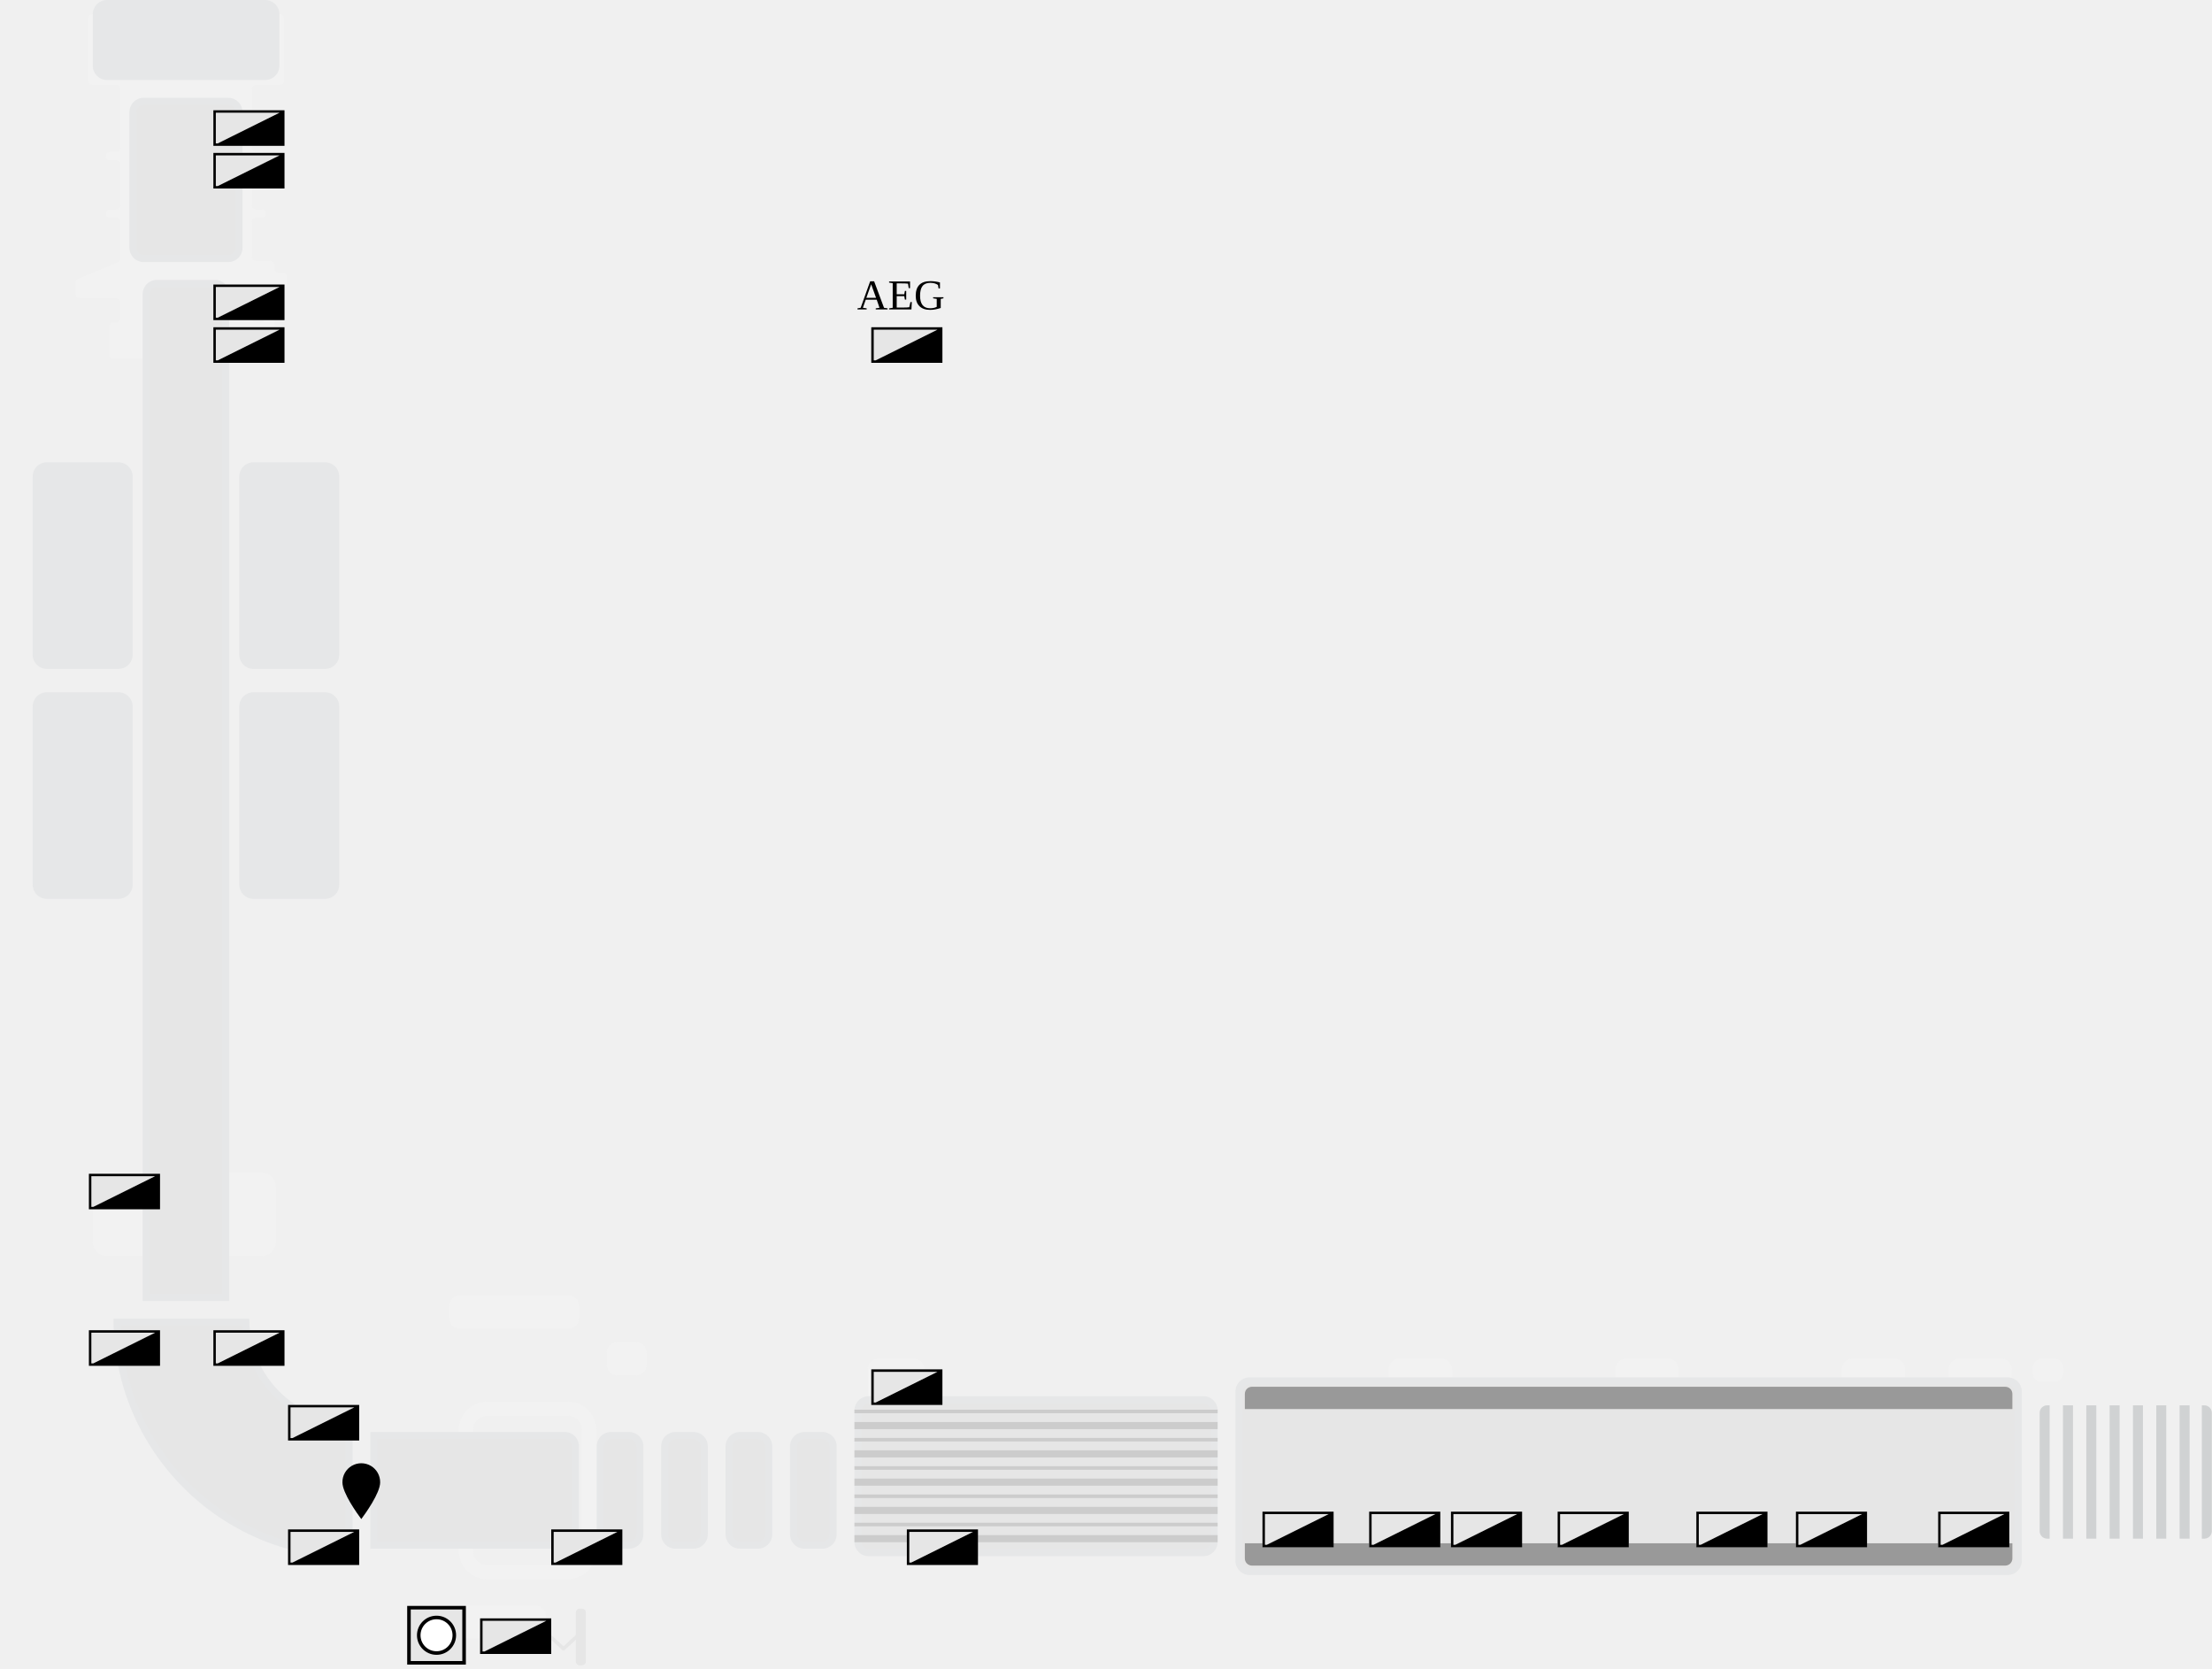
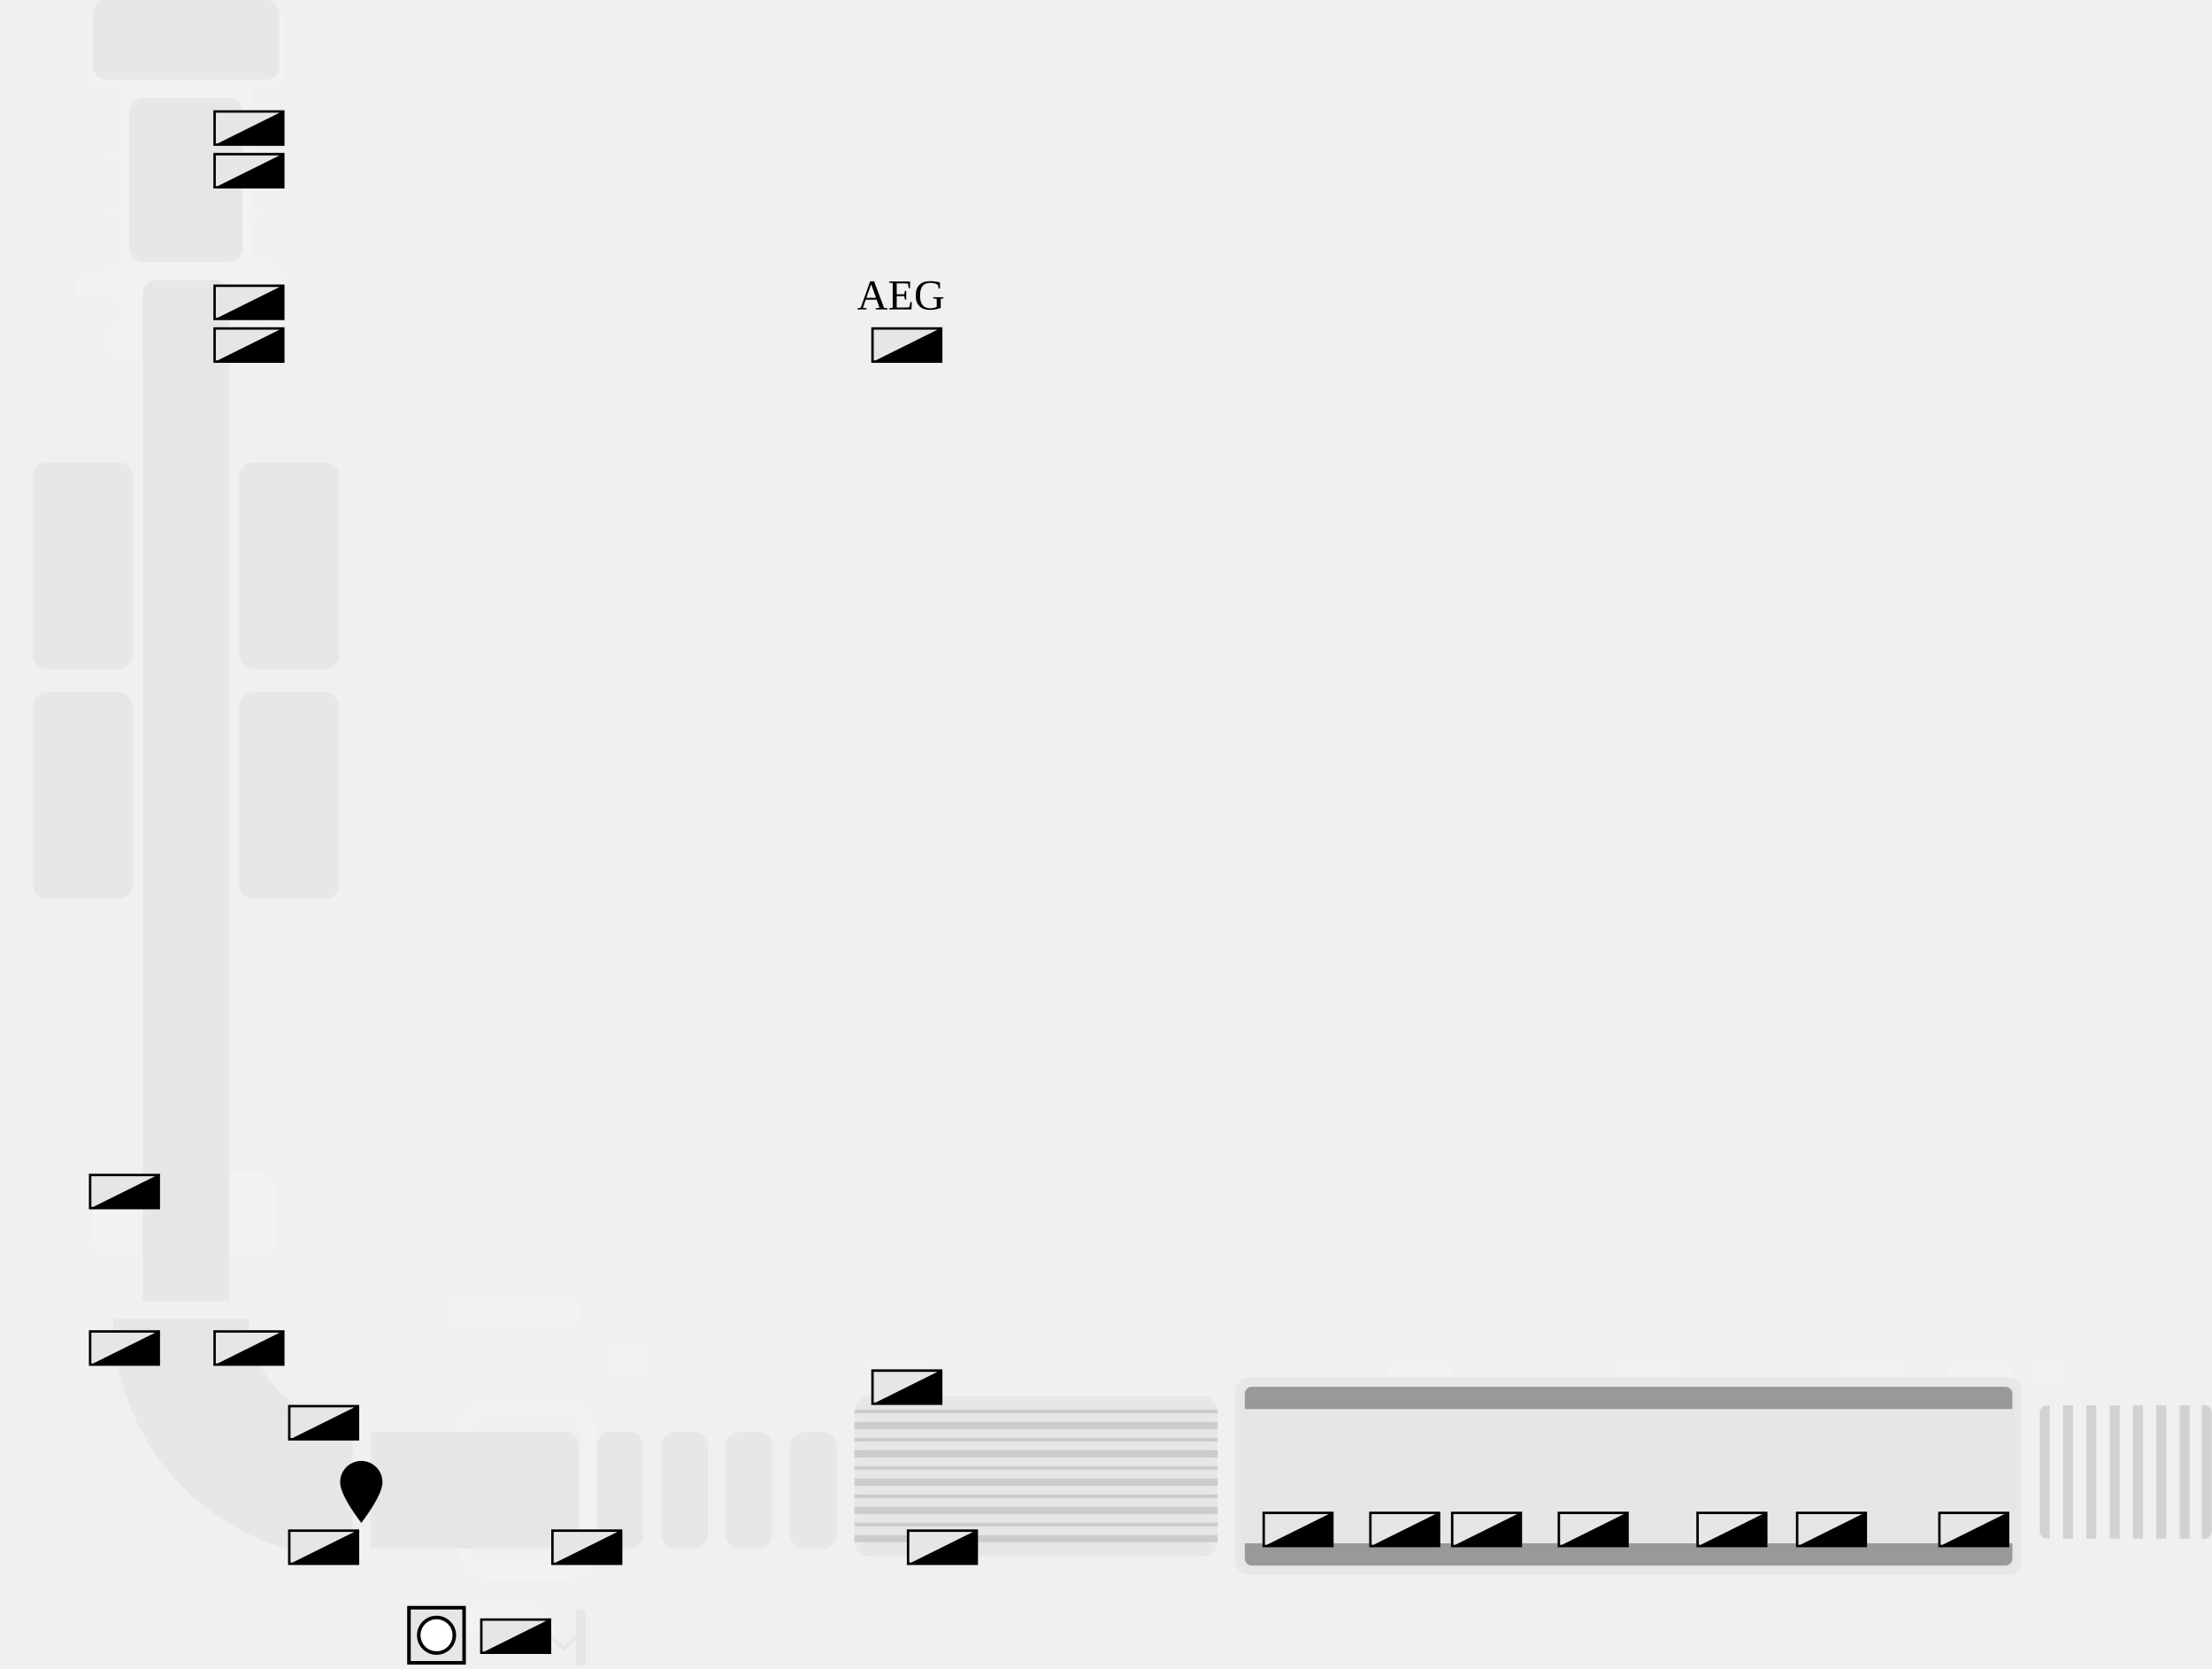
<svg xmlns="http://www.w3.org/2000/svg" id="Layer_1" data-name="Layer 1" viewBox="0 0 622 469">
  <defs>
    <style>
      .cls-1 {
        fill: #fff;
      }

      .cls-2 {
        stroke-width: 2px;
      }

      .cls-2, .cls-3, .cls-4, .cls-5, .cls-6 {
        fill: none;
      }

      .cls-2, .cls-4, .cls-6 {
        stroke-miterlimit: 10;
      }

      .cls-2, .cls-6 {
        stroke: #ccc;
      }

      .cls-3 {
        stroke: #e6e6e6;
        stroke-linecap: round;
        stroke-linejoin: round;
      }

      .cls-4 {
        stroke: #f2f2f2;
        stroke-width: 4px;
      }

      .cls-7 {
        fill: #d0d2d3;
      }

      .cls-8 {
        fill: #e6e6e6;
      }

      .cls-9 {
        fill: #e6e7e8;
      }
      .cls-11 {
        fill: #404041;
        font-family: SegoeUI-Semibold, 'Segoe UI';
        font-size: 11.244px;
        font-weight: 700;
      }

      .cls-12 {
        clip-path: url(#clippath);
      }

      .cls-13 {
        fill: #999;
      }

      .cls-14 {
        fill: #ccc;
      }

      .cls-15 {
        fill: #f2f2f2;
      }
      .cursor-pointer {
        cursor:pointer;
      }
      .buttons-font {
        font-family: Arial-BoldMT, Arial;
        font-size: 20px;
      }
    </style>
  </defs>
  <g>
    <path class="cls-15" d="M24.765,5.158V22.722c0,.626,.508,1.134,1.134,1.134h6.725c.626,0,1.134,.508,1.134,1.134v16.598c0,.626-.508,1.134-1.134,1.134h-1.709c-.626,0-1.134,.508-1.134,1.134v.083c0,.626,.508,1.134,1.134,1.134h1.709c.626,0,1.134,.508,1.134,1.134v11.568c0,.626-.508,1.134-1.134,1.134h-1.709c-.626,0-1.134,.508-1.134,1.134h0c0,.626,.508,1.134,1.134,1.134h1.709c.626,0,1.134,.508,1.134,1.134v10.449c0,.459-.277,.874-.702,1.049l-11.104,4.576c-.425,.175-.702,.589-.702,1.049v3.261c0,.626,.508,1.134,1.134,1.134h10.24c.626,0,1.134,.508,1.134,1.134v4.554c0,.626-.508,1.134-1.134,1.134h-.778c-.626,0-1.134,.508-1.134,1.134v7.907c0,.626,.508,1.134,1.134,1.134h44.142c.626,0,1.134-.508,1.134-1.134v-12.054c0-.626-.508-1.134-1.134-1.134h-.454c-.626,0-1.134,.508-1.134,1.134v1.879c0,.626-.508,1.134-1.134,1.134h-1.312c-.626,0-1.134-.508-1.134-1.134v-4.925c0-.626,.508-1.134,1.134-1.134h4.034c.626,0,1.134-.508,1.134-1.134v-.259c0-.626,.508-1.134,1.134-1.134h1.361c.626,0,1.134-.508,1.134-1.134v-1.944c0-.626-.508-1.134-1.134-1.134h-1.361c-.626,0-1.134-.508-1.134-1.134v-1.102c0-.626-.508-1.134-1.134-1.134h-4.034c-.626,0-1.134-.508-1.134-1.134v-9.901c0-.626,.508-1.134,1.134-1.134h1.733c.626,0,1.134-.508,1.134-1.134h0c0-.626-.508-1.134-1.134-1.134h-1.733c-.626,0-1.134-.508-1.134-1.134v-11.568c0-.626,.508-1.134,1.134-1.134h1.733c.626,0,1.134-.508,1.134-1.134v-.083c0-.626-.508-1.134-1.134-1.134h-1.733c-.626,0-1.134-.508-1.134-1.134V24.99c0-.626,.508-1.134,1.134-1.134h6.799c.626,0,1.134-.508,1.134-1.134V5.158c0-.626-.508-1.134-1.134-1.134H25.899c-.626,0-1.134,.508-1.134,1.134Z" />
    <rect class="cls-15" x="244.001" y="381.992" width="15.929" height="14.055" rx="3" ry="3" />
    <rect class="cls-15" x="390.487" y="381.992" width="17.803" height="14.055" rx="3" ry="3" />
    <rect class="cls-15" x="454.203" y="381.992" width="17.803" height="14.055" rx="3" ry="3" />
    <rect class="cls-15" x="517.919" y="381.992" width="17.803" height="14.055" rx="3" ry="3" />
    <rect class="cls-15" x="547.903" y="381.992" width="17.803" height="14.055" rx="3" ry="3" />
    <rect class="cls-15" x="571.662" y="381.992" width="8.433" height="6.559" rx="2.475" ry="2.475" />
    <rect class="cls-4" x="130.999" y="396.047" width="34.669" height="45.913" rx="6" ry="6" />
    <rect class="cls-15" x="26.056" y="329.68" width="51.535" height="23.425" rx="4" ry="4" />
    <g class="bin" gui-bin-id="5" bin-key="0_0">
      <rect class="cls-9" x="26.09" width="52.472" height="22.488" rx="4" ry="4" />
      <text class="cls-11" transform="translate(36 15) scale(1.074 1)">
        <tspan class="bin-label" x="0" y="0" />
      </text>
    </g>
    <g class="cursor-pointer bin" gui-bin-id="3" bin-key="0_0">
      <rect class="cls-9" x="67.284" y="129.969" width="28.11" height="58.094" rx="4" ry="4" />
      <text class="cls-11" transform="translate(85.297 174.68) rotate(-90) scale(1.074 1)">
        <tspan class="bin-label" x="0" y="0" />
      </text>
    </g>
    <g class="cursor-pointer bin" gui-bin-id="1" bin-key="0_0">
      <rect class="cls-9" x="67.284" y="194.621" width="28.11" height="58.094" rx="4" ry="4" />
      <text class="cls-11" transform="translate(85.297 238.227) rotate(-90) scale(1.074 1)">
        <tspan class="bin-label" x="0" y="0" />
      </text>
    </g>
    <g class="cursor-pointer bin" gui-bin-id="4" bin-key="0_0">
      <rect class="cls-9" x="9.19" y="129.969" width="28.11" height="58.094" rx="4" ry="4" />
      <text class="cls-11" transform="translate(27.204 175.119) rotate(-90) scale(1.074 1)">
        <tspan class="bin-label" x="0" y="0" />
      </text>
    </g>
    <g class="cursor-pointer bin" gui-bin-id="2" bin-key="0_0">
      <rect class="cls-9" x="9.19" y="194.621" width="28.11" height="58.094" rx="4" ry="4" />
      <text class="cls-11" transform="translate(27.203 239.357) rotate(-90) scale(1.074 1)">
        <tspan class="bin-label" x="0" y="0" />
      </text>
    </g>
    <g class="conveyor" gui-conveyor-id="1" conveyor-id="0" data-toggle="tooltip" data-html="true" title="">
      <rect class="cls-8" x="37.392" y="28.504" width="29.8" height="44.177" rx="3" ry="3" />
      <path class="cls-9 status" d="M64.192,29.504c1.103,0,2,.897,2,2v38.176c0,1.103-.897,2-2,2h-23.8c-1.103,0-2-.897-2-2V31.504c0-1.103,.897-2,2-2h23.8m0-2h-23.8c-2.209,0-4,1.791-4,4v38.176c0,2.209,1.791,4,4,4h23.8c2.209,0,4-1.791,4-4V31.504c0-2.209-1.791-4-4-4h0Z" />
    </g>
    <g class="conveyor" gui-conveyor-id="2" conveyor-id="0" data-toggle="tooltip" data-html="true" title="">
      <path class="cls-8" d="M41.111,364.749V82.681c0-1.654,1.346-3,3-3h16.362c1.654,0,3,1.346,3,3V364.749h-22.362Z" />
      <path class="cls-9 status" d="M60.473,80.68c1.103,0,2,.897,2,2V363.748h-20.362V82.68c0-1.103,.897-2,2-2h16.362m0-2h-16.362c-2.209,0-4,1.791-4,4V365.748h24.362V82.68c0-2.209-1.791-4-4-4h0Z" />
    </g>
    <g class="conveyor" gui-conveyor-id="3" conveyor-id="0" data-toggle="tooltip" data-html="true" title="">
      <path class="cls-8" d="M98.141,436.97c-35.726-.532-64.689-29.496-65.222-65.222h36.191c.519,15.774,13.256,28.511,29.03,29.03v36.192Z" />
      <path class="cls-9 status" d="M68.158,372.748c.992,15.53,13.454,27.991,28.983,28.983v34.216c-34.381-1.041-62.158-28.819-63.199-63.199h34.216m1.936-2H31.912c0,37.13,30.1,67.229,67.229,67.229v-38.183c-16.042,0-29.047-13.005-29.047-29.047h0Z" />
    </g>
    <g class="conveyor" gui-conveyor-id="4" conveyor-id="0" data-toggle="tooltip" data-html="true" title="">
      <path class="cls-8" d="M105.141,434.401v-30.795h53.653c1.654,0,3,1.346,3,3v24.795c0,1.654-1.346,3-3,3h-53.653Z" />
      <path class="cls-9 status" d="M158.794,404.606c1.103,0,2,.897,2,2v24.795c0,1.103-.897,2-2,2h-52.653v-28.795h52.653m0-2h-54.653v32.795h54.653c2.209,0,4-1.791,4-4v-24.795c0-2.209-1.791-4-4-4h0Z" />
    </g>
    <g class="conveyor" gui-conveyor-id="5" conveyor-id="0" data-toggle="tooltip" data-html="true" title="">
      <rect class="cls-8" x="168.794" y="403.606" width="11.118" height="30.795" rx="3" ry="3" />
      <path class="cls-9 status" d="M176.912,404.606c1.103,0,2,.897,2,2v24.795c0,1.103-.897,2-2,2h-5.118c-1.103,0-2-.897-2-2v-24.795c0-1.103,.897-2,2-2h5.118m0-2h-5.118c-2.209,0-4,1.791-4,4v24.795c0,2.209,1.791,4,4,4h5.118c2.209,0,4-1.791,4-4v-24.795c0-2.209-1.791-4-4-4h0Z" />
    </g>
    <g class="conveyor" gui-conveyor-id="6" conveyor-id="0" data-toggle="tooltip" data-html="true" title="">
      <rect class="cls-8" x="186.912" y="403.606" width="11.118" height="30.795" rx="3" ry="3" />
      <path class="cls-9 status" d="M195.03,404.606c1.103,0,2,.897,2,2v24.795c0,1.103-.897,2-2,2h-5.118c-1.103,0-2-.897-2-2v-24.795c0-1.103,.897-2,2-2h5.118m0-2h-5.118c-2.209,0-4,1.791-4,4v24.795c0,2.209,1.791,4,4,4h5.118c2.209,0,4-1.791,4-4v-24.795c0-2.209-1.791-4-4-4h0Z" />
    </g>
    <g class="conveyor" gui-conveyor-id="7" conveyor-id="0" data-toggle="tooltip" data-html="true" title="">
      <rect class="cls-8" x="205.03" y="403.606" width="11.118" height="30.795" rx="3" ry="3" />
      <path class="cls-9 status" d="M213.148,404.606c1.103,0,2,.897,2,2v24.795c0,1.103-.897,2-2,2h-5.118c-1.103,0-2-.897-2-2v-24.795c0-1.103,.897-2,2-2h5.118m0-2h-5.118c-2.209,0-4,1.791-4,4v24.795c0,2.209,1.791,4,4,4h5.118c2.209,0,4-1.791,4-4v-24.795c0-2.209-1.791-4-4-4h0Z" />
    </g>
    <g class="conveyor" gui-conveyor-id="8" conveyor-id="0" data-toggle="tooltip" data-html="true" title="">
      <rect class="cls-8" x="223.148" y="403.606" width="11.118" height="30.795" rx="3" ry="3" />
      <path class="cls-9 status" d="M231.266,404.606c1.103,0,2,.897,2,2v24.795c0,1.103-.897,2-2,2h-5.118c-1.103,0-2-.897-2-2v-24.795c0-1.103,.897-2,2-2h5.118m0-2h-5.118c-2.209,0-4,1.791-4,4v24.795c0,2.209,1.791,4,4,4h5.118c2.209,0,4-1.791,4-4v-24.795c0-2.209-1.791-4-4-4h0Z" />
    </g>
    <g class="conveyor" gui-conveyor-id="9" conveyor-id="0" data-toggle="tooltip" data-html="true" title="">
      <rect class="cls-8" x="241.262" y="393.541" width="100.132" height="42.976" rx="3" ry="3" />
      <path class="cls-9 status" d="M338.394,394.541c1.103,0,2,.897,2,2v36.976c0,1.103-.897,2-2,2h-94.132c-1.103,0-2-.897-2-2v-36.976c0-1.103,.897-2,2-2h94.132m0-2h-94.132c-2.209,0-4,1.791-4,4v36.976c0,2.209,1.791,4,4,4h94.132c2.209,0,4-1.791,4-4v-36.976c0-2.209-1.791-4-4-4h0Z" />
    </g>
    <g class="conveyor" gui-conveyor-id="10" conveyor-id="0" data-toggle="tooltip" data-html="true" title="">
      <rect class="cls-8" x="348.394" y="388.241" width="219.131" height="53.576" rx="3" ry="3" />
      <path class="cls-9 status" d="M564.524,389.241c1.103,0,2,.897,2,2v47.576c0,1.103-.897,2-2,2h-213.131c-1.103,0-2-.897-2-2v-47.576c0-1.103,.897-2,2-2h213.131m0-2h-213.131c-2.209,0-4,1.791-4,4v47.576c0,2.209,1.791,4,4,4h213.131c2.209,0,4-1.791,4-4v-47.576c0-2.209-1.791-4-4-4h0Z" />
    </g>
    <g>
      <path class="cls-7" d="M558.302,412.445h33.28c1.159,0,2.1,.941,2.1,2.1v.711h-37.48v-.711c0-1.159,.941-2.1,2.1-2.1Z" transform="translate(161.092 988.792) rotate(-90)" />
      <rect class="cls-7" x="562.761" y="412.445" width="37.48" height="2.811" transform="translate(167.651 995.351) rotate(-90)" />
      <rect class="cls-7" x="569.32" y="412.445" width="37.48" height="2.811" transform="translate(174.209 1001.91) rotate(-90)" />
      <rect class="cls-7" x="575.879" y="412.445" width="37.48" height="2.811" transform="translate(180.768 1008.469) rotate(-90)" />
      <rect class="cls-7" x="582.438" y="412.445" width="37.48" height="2.811" transform="translate(187.327 1015.027) rotate(-90)" />
      <rect class="cls-7" x="588.997" y="412.445" width="37.48" height="2.811" transform="translate(193.886 1021.586) rotate(-90)" />
      <rect class="cls-7" x="595.555" y="412.445" width="37.48" height="2.811" transform="translate(200.445 1028.145) rotate(-90)" />
      <path class="cls-7" d="M601.802,412.445h37.48v.711c0,1.159-.941,2.1-2.1,2.1h-33.28c-1.159,0-2.1-.941-2.1-2.1v-.711h0Z" transform="translate(206.692 1034.392) rotate(-90)" />
    </g>
    <rect class="cls-15" x="126.314" y="364.189" width="36.543" height="9.37" rx="3" ry="3" />
    <rect class="cls-15" x="170.605" y="377.307" width="11.244" height="9.37" rx="3" ry="3" />
    <g>
      <polyline class="cls-3" points="162.572 459.763 158.449 463.511 152.265 457.889" />
      <rect class="cls-15" x="116.944" y="451.33" width="36.543" height="9.37" rx="3" ry="3" />
      <rect class="cls-8" x="161.92" y="452.267" width="2.811" height="15.929" rx="1.061" ry="1.061" />
    </g>
    <g class="cls-12">
      <g>
        <line class="cls-6" x1="240.261" y1="396.821" x2="342.394" y2="396.821" />
        <line class="cls-2" x1="240.261" y1="400.796" x2="342.394" y2="400.796" />
        <line class="cls-6" x1="240.261" y1="404.771" x2="342.394" y2="404.771" />
        <line class="cls-2" x1="240.261" y1="408.746" x2="342.394" y2="408.746" />
        <line class="cls-6" x1="240.261" y1="412.721" x2="342.394" y2="412.721" />
        <line class="cls-2" x1="240.261" y1="416.696" x2="342.394" y2="416.696" />
        <line class="cls-6" x1="240.261" y1="420.671" x2="342.394" y2="420.671" />
        <line class="cls-2" x1="240.261" y1="424.646" x2="342.394" y2="424.646" />
        <line class="cls-6" x1="240.261" y1="428.621" x2="342.394" y2="428.621" />
        <line class="cls-2" x1="240.261" y1="432.596" x2="342.394" y2="432.596" />
      </g>
    </g>
    <g>
      <path class="cls-13" d="M350.039,396.156h215.829v-4.268c0-1.105-.895-2-2-2h-211.829c-1.105,0-2,.895-2,2v4.268Z" />
      <path class="cls-13" d="M350.039,433.893h215.829v4.268c0,1.105-.895,2-2,2h-211.829c-1.105,0-2-.895-2-2v-4.268Z" />
    </g>
  </g>
  <g transform="translate(60 31)" class="device" gui-device-id="1" device-id="0" data-toggle="tooltip" data-html="true" title="">
    <rect class="status" x="0" y="0" width="19.914" height="9.863" style="fill:#e6e6e6" />
    <path d="M0,0v10h20v-10h-20Zm.686,9.318v-8.636h17.94l-17.393,8.636h-.547Z" />
  </g>
  <g transform="translate(60 43)" class="device" gui-device-id="2" device-id="0" data-toggle="tooltip" data-html="true" title="">
    <rect class="status" x="0" y="0" width="19.914" height="9.863" style="fill:#e6e6e6" />
    <path d="M0,0v10h20v-10h-20Zm.686,9.318v-8.636h17.94l-17.393,8.636h-.547Z" />
  </g>
  <g transform="translate(60 80)" class="device" gui-device-id="3" device-id="0" data-toggle="tooltip" data-html="true" title="">
    <rect class="status" x="0" y="0" width="19.914" height="9.863" style="fill:#e6e6e6" />
    <path d="M0,0v10h20v-10h-20Zm.686,9.318v-8.636h17.94l-17.393,8.636h-.547Z" />
  </g>
  <g transform="translate(60 92)" class="device" gui-device-id="4" device-id="0" data-toggle="tooltip" data-html="true" title="">
    <rect class="status" x="0" y="0" width="19.914" height="9.863" style="fill:#e6e6e6" />
    <path d="M0,0v10h20v-10h-20Zm.686,9.318v-8.636h17.94l-17.393,8.636h-.547Z" />
  </g>
  <g transform="translate(25 330)" class="device" gui-device-id="5" device-id="0" data-toggle="tooltip" data-html="true" title="">
    <rect class="status" x="0" y="0" width="19.914" height="9.863" style="fill:#e6e6e6" />
    <path d="M0,0v10h20v-10h-20Zm.686,9.318v-8.636h17.94l-17.393,8.636h-.547Z" />
  </g>
  <g transform="translate(25 374)" class="device" gui-device-id="6" device-id="0" data-toggle="tooltip" data-html="true" title="">
    <rect class="status" x="0" y="0" width="19.914" height="9.863" style="fill:#e6e6e6" />
    <path d="M0,0v10h20v-10h-20Zm.686,9.318v-8.636h17.94l-17.393,8.636h-.547Z" />
  </g>
  <g transform="translate(60 374)" class="device" gui-device-id="7" device-id="0" data-toggle="tooltip" data-html="true" title="">
    <rect class="status" x="0" y="0" width="19.914" height="9.863" style="fill:#e6e6e6" />
    <path d="M0,0v10h20v-10h-20Zm.686,9.318v-8.636h17.94l-17.393,8.636h-.547Z" />
  </g>
  <g transform="translate(81 395)" class="device" gui-device-id="8" device-id="0" data-toggle="tooltip" data-html="true" title="">
    <rect class="status" x="0" y="0" width="19.914" height="9.863" style="fill:#e6e6e6" />
    <path d="M0,0v10h20v-10h-20Zm.686,9.318v-8.636h17.94l-17.393,8.636h-.547Z" />
  </g>
  <g transform="translate(81 430)" class="device" gui-device-id="9" device-id="0" data-toggle="tooltip" data-html="true" title="">
    <rect class="status" x="0" y="0" width="19.914" height="9.863" style="fill:#e6e6e6" />
    <path d="M0,0v10h20v-10h-20Zm.686,9.318v-8.636h17.94l-17.393,8.636h-.547Z" />
  </g>
  <g transform="translate(-115 278)" class="device" gui-device-id="10" device-id="0" data-toggle="tooltip" data-html="true" title="">
-     <path class="status" transform="scale(1.3)" d="M166.61,114.682c-.842-1.128-4.079-5.619-4.079-7.931a4.08,4.08,0,1,1,8.159,0C170.69,109.064,167.452,113.554,166.61,114.682Z" />
+     <path class="status" style="stroke:#000; stroke-width:1px" transform="scale(1.3)" d="M166.61,114.682c-.842-1.128-4.079-5.619-4.079-7.931a4.08,4.08,0,1,1,8.159,0C170.69,109.064,167.452,113.554,166.61,114.682Z" />
  </g>
  <g transform="translate(115 452)" class="estop" gui-input-id="81" input-id="0" data-toggle="tooltip" data-html="true" title="">
    <rect class="status" x="0" y="0" width="15.5" height="15.5" style="fill:#e6e6e6;stroke:#000000;stroke-width:1px;" />
    <circle cx="7.75" cy="7.75" r="5" stroke="black" stroke-width="1" fill="#fff" />
  </g>
  <g transform="translate(135 455)" class="device" gui-device-id="11" device-id="0" data-toggle="tooltip" data-html="true" title="">
    <rect class="status" x="0" y="0" width="19.914" height="9.863" style="fill:#e6e6e6" />
    <path d="M0,0v10h20v-10h-20Zm.686,9.318v-8.636h17.94l-17.393,8.636h-.547Z" />
  </g>
  <g transform="translate(155 430)" class="device" gui-device-id="12" device-id="0" data-toggle="tooltip" data-html="true" title="">
    <rect class="status" x="0" y="0" width="19.914" height="9.863" style="fill:#e6e6e6" />
    <path d="M0,0v10h20v-10h-20Zm.686,9.318v-8.636h17.94l-17.393,8.636h-.547Z" />
  </g>
  <g transform="translate(245 385)" class="device" gui-device-id="13" device-id="0" data-toggle="tooltip" data-html="true" title="">
    <rect class="status" x="0" y="0" width="19.914" height="9.863" style="fill:#e6e6e6" />
    <path d="M0,0v10h20v-10h-20Zm.686,9.318v-8.636h17.94l-17.393,8.636h-.547Z" />
  </g>
  <g transform="translate(255 430)" class="device" gui-device-id="14" device-id="0" data-toggle="tooltip" data-html="true" title="">
    <rect class="status" x="0" y="0" width="19.914" height="9.863" style="fill:#e6e6e6" />
    <path d="M0,0v10h20v-10h-20Zm.686,9.318v-8.636h17.94l-17.393,8.636h-.547Z" />
  </g>
  <g transform="translate(355 425)" class="device" gui-device-id="15" device-id="0" data-toggle="tooltip" data-html="true" title="">
    <rect class="status" x="0" y="0" width="19.914" height="9.863" style="fill:#e6e6e6" />
    <path d="M0,0v10h20v-10h-20Zm.686,9.318v-8.636h17.94l-17.393,8.636h-.547Z" />
  </g>
  <g transform="translate(385 425)" class="device" gui-device-id="16" device-id="0" data-toggle="tooltip" data-html="true" title="">
    <rect class="status" x="0" y="0" width="19.914" height="9.863" style="fill:#e6e6e6" />
    <path d="M0,0v10h20v-10h-20Zm.686,9.318v-8.636h17.94l-17.393,8.636h-.547Z" />
  </g>
  <g transform="translate(408 425)" class="device" gui-device-id="17" device-id="0" data-toggle="tooltip" data-html="true" title="">
    <rect class="status" x="0" y="0" width="19.914" height="9.863" style="fill:#e6e6e6" />
    <path d="M0,0v10h20v-10h-20Zm.686,9.318v-8.636h17.94l-17.393,8.636h-.547Z" />
  </g>
  <g transform="translate(438 425)" class="device" gui-device-id="18" device-id="0" data-toggle="tooltip" data-html="true" title="">
    <rect class="status" x="0" y="0" width="19.914" height="9.863" style="fill:#e6e6e6" />
    <path d="M0,0v10h20v-10h-20Zm.686,9.318v-8.636h17.94l-17.393,8.636h-.547Z" />
  </g>
  <g transform="translate(477 425)" class="device" gui-device-id="19" device-id="0" data-toggle="tooltip" data-html="true" title="">
    <rect class="status" x="0" y="0" width="19.914" height="9.863" style="fill:#e6e6e6" />
    <path d="M0,0v10h20v-10h-20Zm.686,9.318v-8.636h17.94l-17.393,8.636h-.547Z" />
  </g>
  <g transform="translate(505 425)" class="device" gui-device-id="20" device-id="0" data-toggle="tooltip" data-html="true" title="">
    <rect class="status" x="0" y="0" width="19.914" height="9.863" style="fill:#e6e6e6" />
    <path d="M0,0v10h20v-10h-20Zm.686,9.318v-8.636h17.94l-17.393,8.636h-.547Z" />
  </g>
  <g transform="translate(545 425)" class="device" gui-device-id="21" device-id="0" data-toggle="tooltip" data-html="true" title="">
    <rect class="status" x="0" y="0" width="19.914" height="9.863" style="fill:#e6e6e6" />
    <path d="M0,0v10h20v-10h-20Zm.686,9.318v-8.636h17.94l-17.393,8.636h-.547Z" />
  </g>
  <g transform="translate(245 92)" class="device" gui-device-id="22" device-id="0" data-toggle="tooltip" data-html="true" title="">
    <rect class="status" x="0" y="0" width="19.914" height="9.863" style="fill:#e6e6e6" />
    <path d="M0,0v10h20v-10h-20Zm.686,9.318v-8.636h17.94l-17.393,8.636h-.547Z" />
    <text class="gv-text" transform="translate(-4 -5)">
      <tspan x="0" y="0">AEG</tspan>
    </text>
  </g>
</svg>
